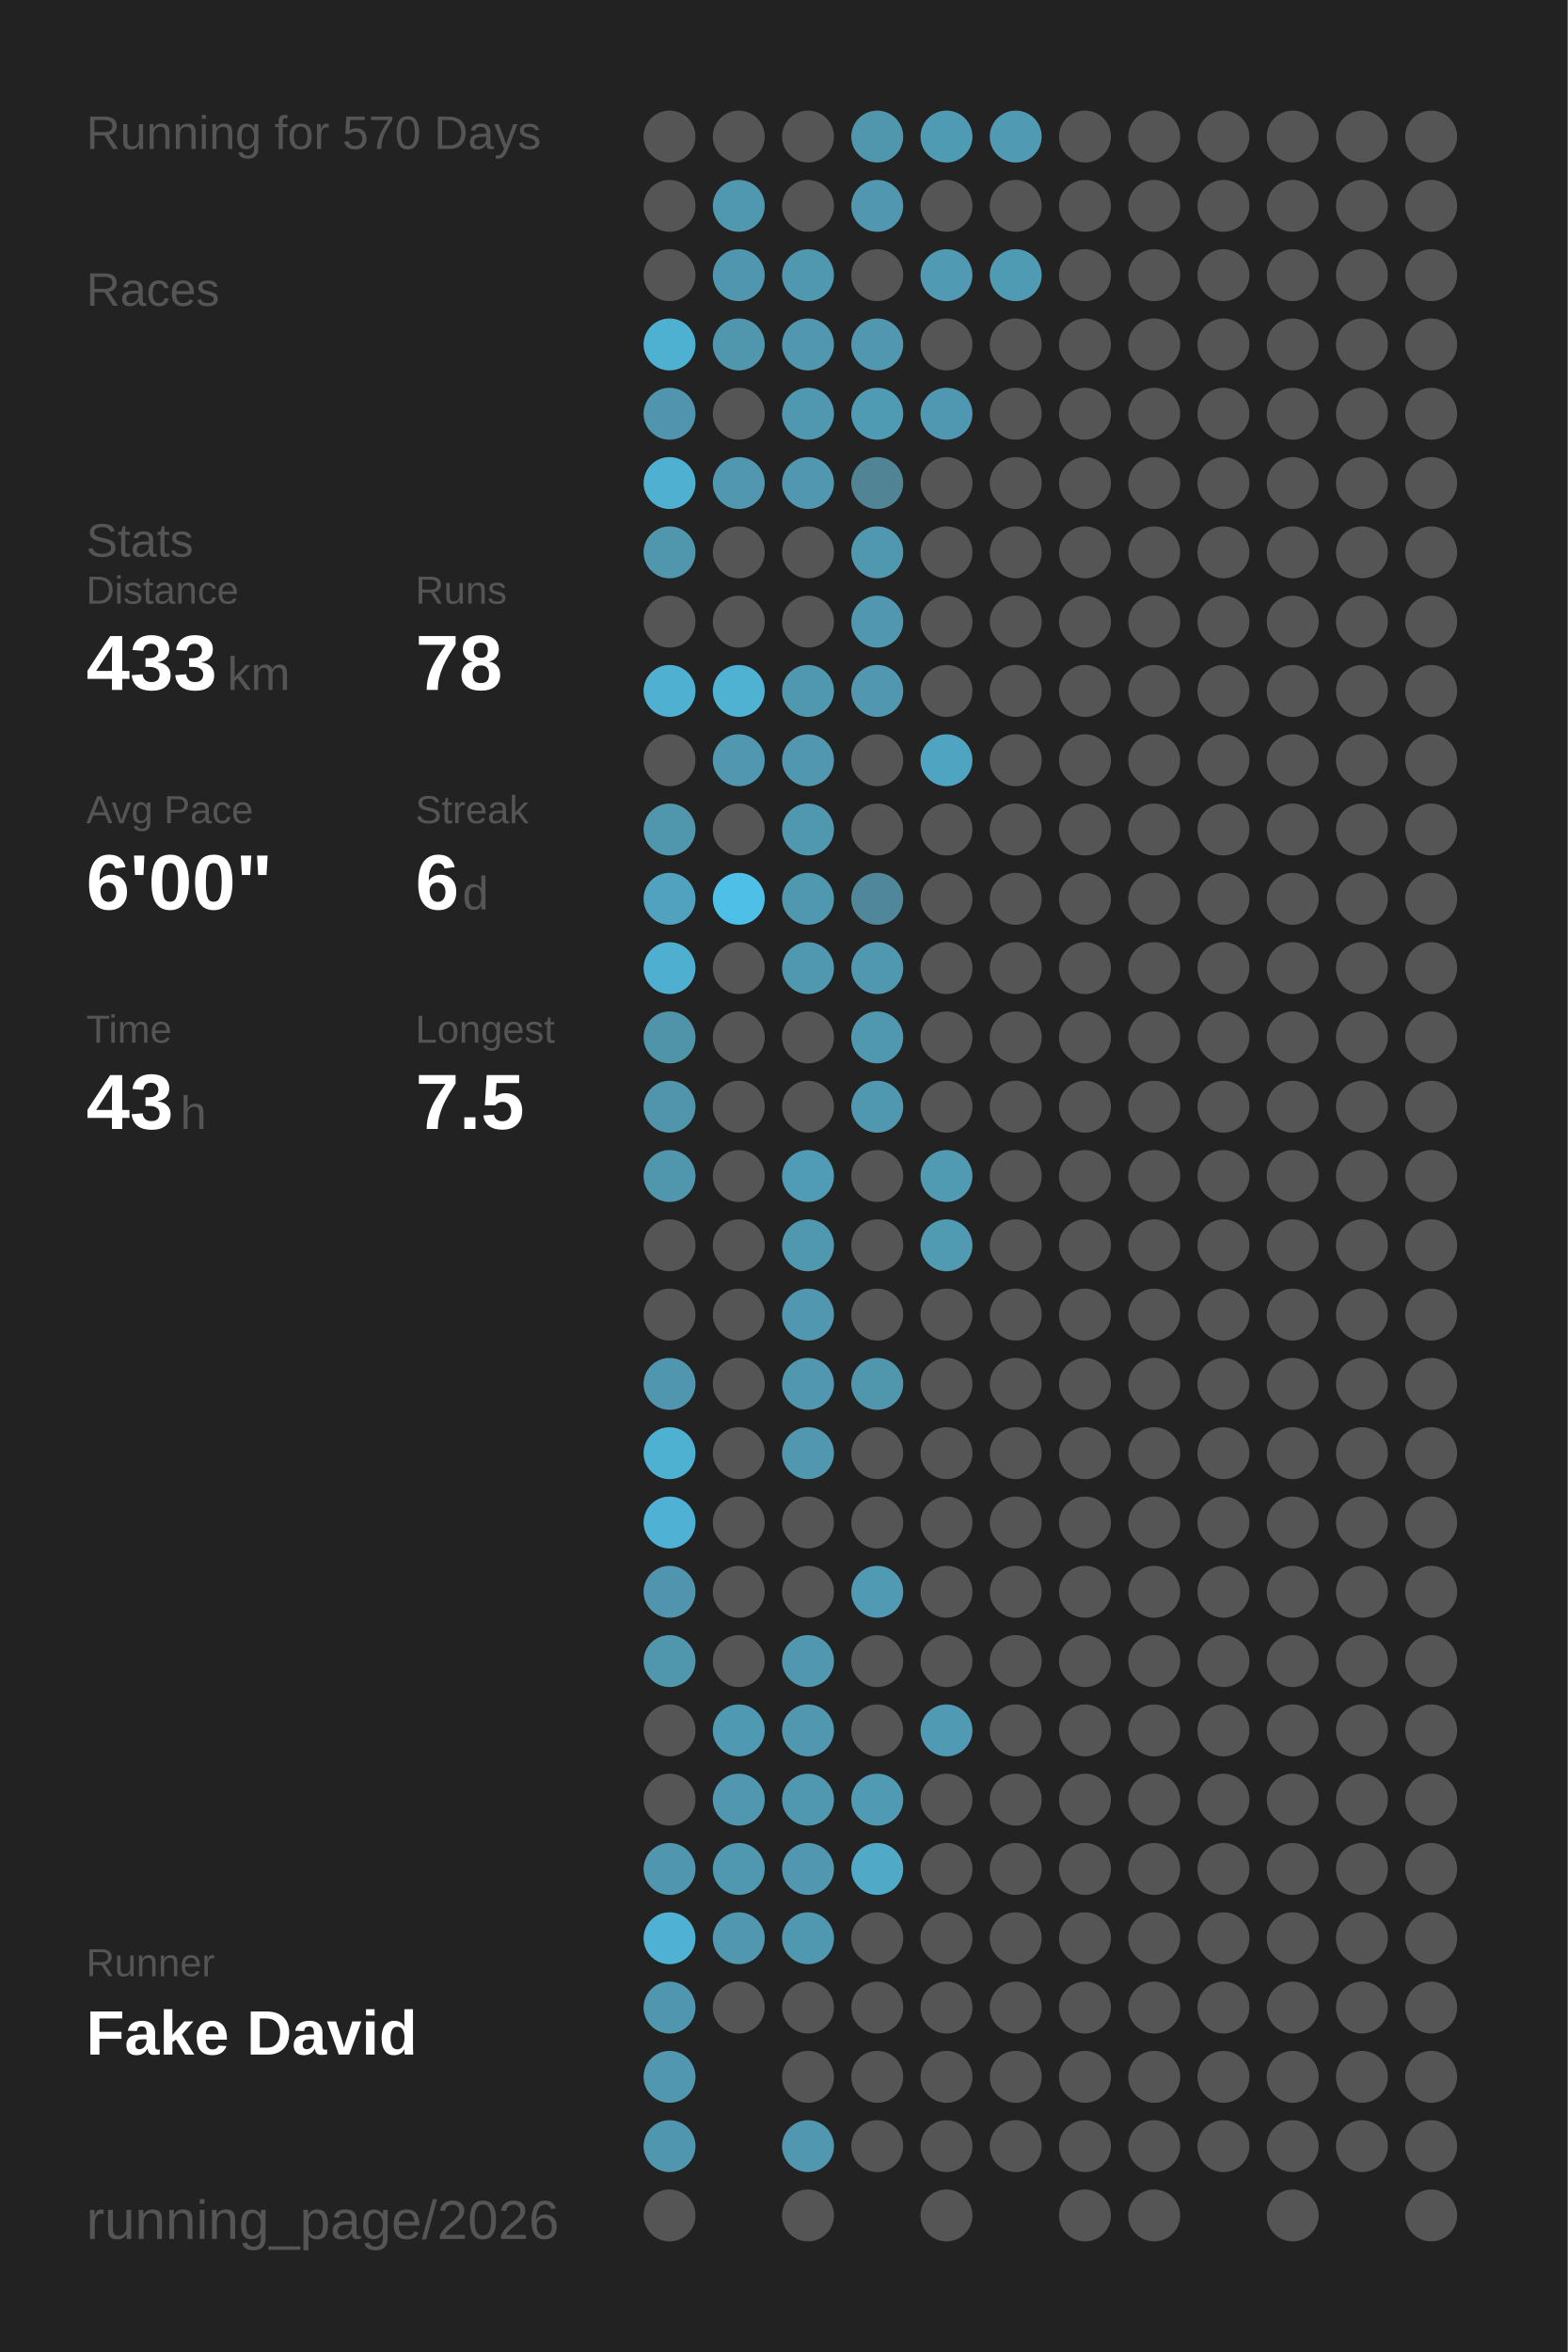
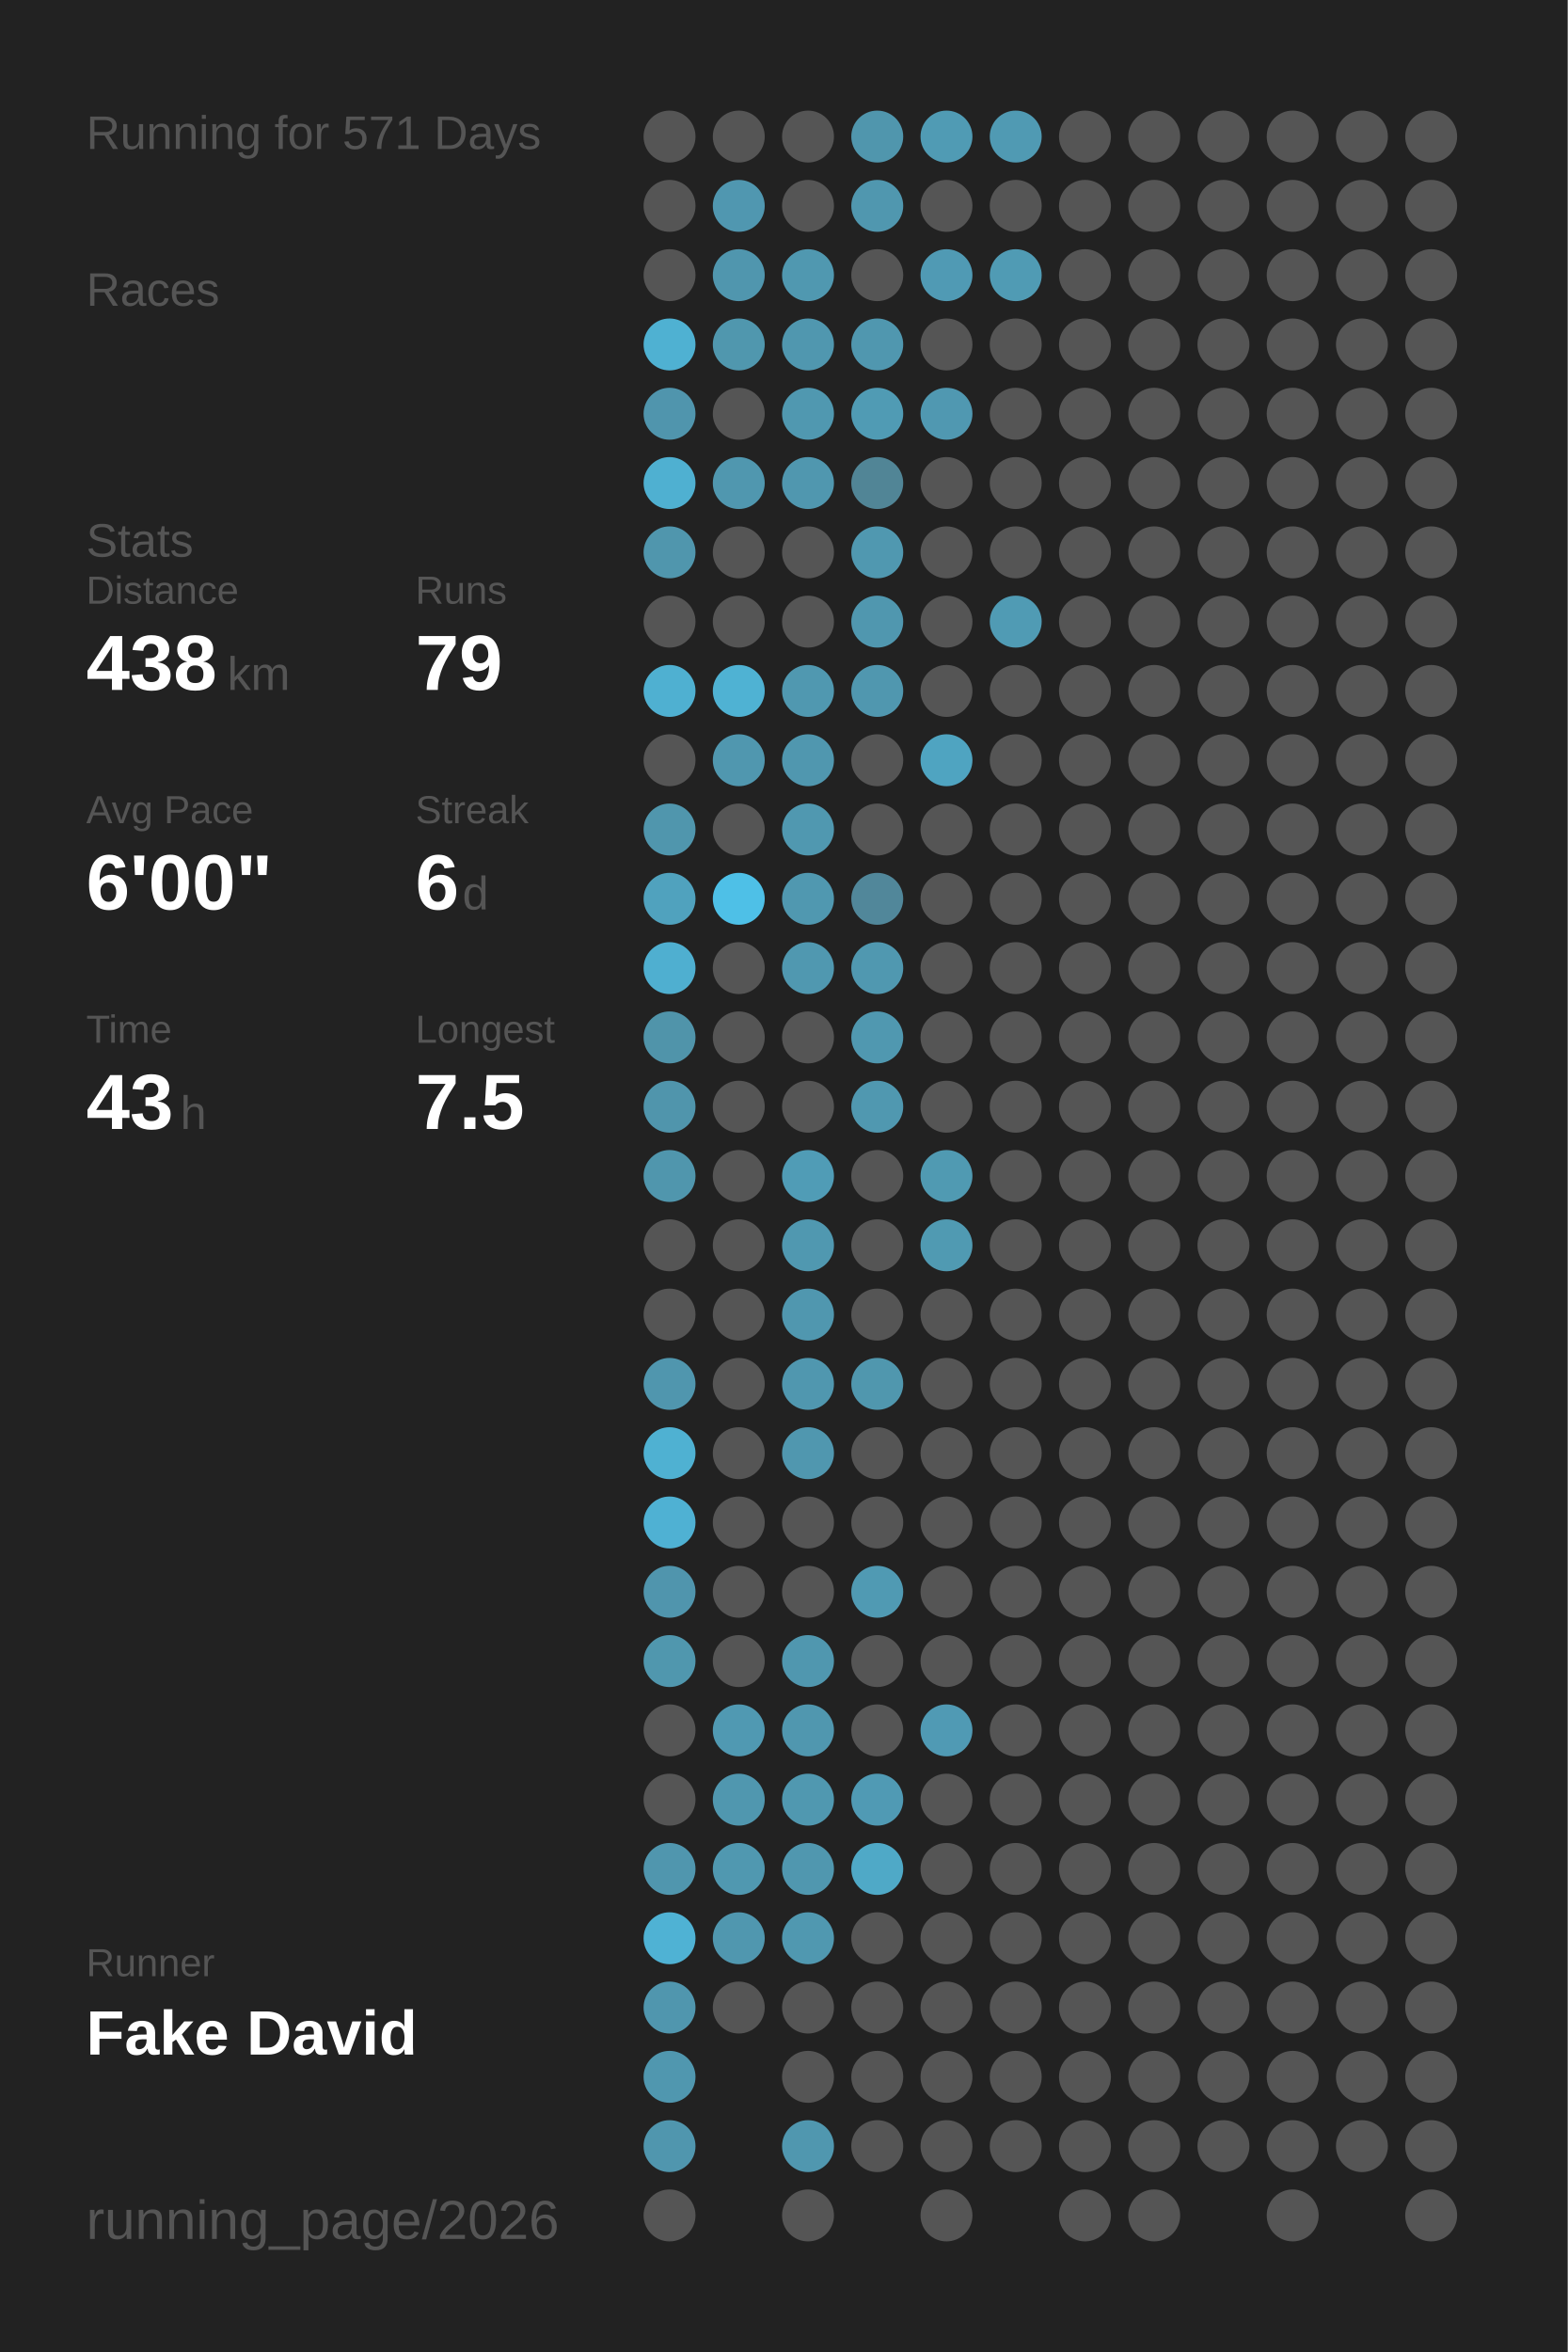
<svg xmlns="http://www.w3.org/2000/svg" baseProfile="full" height="300mm" version="1.1" viewBox="0,0,200,300" width="200mm">
  <defs />
  <rect fill="#222222" height="300" width="200" x="0" y="0" />
-   <text fill="#555555" style="font-size:6px; font-family:Arial;" x="11" y="19">Running for 570 Days</text>
+   <text fill="#555555" style="font-size:6px; font-family:Arial;" x="11" y="19">Running for 571 Days</text>
  <text fill="#555555" style="font-size:6px; font-family:Arial;" x="11" y="39">Races</text>
  <text fill="#555555" style="font-size:6px; font-family:Arial;" x="11" y="71">Stats</text>
  <text fill="#555555" style="font-size:5px; font-family:Arial;" x="11" y="77">Distance</text>
-   <text fill="#FFFFFF" style="font-size:10px; font-family:Arial; font-weight:bold;" x="11" y="88">433</text>
+   <text fill="#FFFFFF" style="font-size:10px; font-family:Arial; font-weight:bold;" x="11" y="88">438</text>
  <text fill="#555555" style="font-size:6px; font-family:Arial;" x="29" y="88">km</text>
  <text fill="#555555" style="font-size:5px; font-family:Arial;" x="53" y="77">Runs</text>
-   <text fill="#FFFFFF" style="font-size:10px; font-family:Arial; font-weight:bold;" x="53" y="88">78</text>
+   <text fill="#FFFFFF" style="font-size:10px; font-family:Arial; font-weight:bold;" x="53" y="88">79</text>
  <text fill="#555555" style="font-size:5px; font-family:Arial;" x="11" y="105">Avg Pace</text>
  <text fill="#FFFFFF" style="font-size:10px; font-family:Arial; font-weight:bold;" x="11" y="116">6'00"</text>
  <text fill="#555555" style="font-size:5px; font-family:Arial;" x="53" y="105">Streak</text>
  <text fill="#FFFFFF" style="font-size:10px; font-family:Arial; font-weight:bold;" x="53" y="116">6</text>
  <text fill="#555555" style="font-size:6px; font-family:Arial;" x="59" y="116">d</text>
  <text fill="#555555" style="font-size:5px; font-family:Arial;" x="11" y="133">Time</text>
  <text fill="#FFFFFF" style="font-size:10px; font-family:Arial; font-weight:bold;" x="11" y="144">43</text>
  <text fill="#555555" style="font-size:6px; font-family:Arial;" x="23" y="144">h</text>
  <text fill="#555555" style="font-size:5px; font-family:Arial;" x="53" y="133">Longest</text>
  <text fill="#FFFFFF" style="font-size:10px; font-family:Arial; font-weight:bold;" x="53" y="144">7.5</text>
  <text fill="#555555" style="font-size:5px; font-family:Arial;" x="11" y="252.065">Runner</text>
  <text fill="#FFFFFF" style="font-size:8px; font-family:Arial; font-weight:bold;" x="11" y="262.065">Fake David</text>
  <text fill="#555555" style="font-size:7px; font-family:Arial;" x="11" y="285.581">running_page/2026</text>
  <circle cx="85.417" cy="17.419" fill="#555555" r="3.312" />
  <circle cx="85.417" cy="26.258" fill="#555555" r="3.312" />
  <circle cx="85.417" cy="35.097" fill="#555555" r="3.312" />
  <circle cx="85.417" cy="43.935" fill="#4fb1d2" r="3.312" />
  <circle cx="85.417" cy="52.774" fill="#5095ad" r="3.312" />
  <circle cx="85.417" cy="61.613" fill="#4fb0d1" r="3.312" />
  <circle cx="85.417" cy="70.452" fill="#5096ad" r="3.312" />
  <circle cx="85.417" cy="79.29" fill="#555555" r="3.312" />
  <circle cx="85.417" cy="88.129" fill="#4fb0d1" r="3.312" />
  <circle cx="85.417" cy="96.968" fill="#555555" r="3.312" />
  <circle cx="85.417" cy="105.806" fill="#5096ad" r="3.312" />
  <circle cx="85.417" cy="114.645" fill="#50a2be" r="3.312" />
  <circle cx="85.417" cy="123.484" fill="#4fafd0" r="3.312" />
  <circle cx="85.417" cy="132.323" fill="#5094aa" r="3.312" />
  <circle cx="85.417" cy="141.161" fill="#5095ac" r="3.312" />
  <circle cx="85.417" cy="150" fill="#5096ad" r="3.312" />
  <circle cx="85.417" cy="158.839" fill="#555555" r="3.312" />
  <circle cx="85.417" cy="167.677" fill="#555555" r="3.312" />
  <circle cx="85.417" cy="176.516" fill="#5096ae" r="3.312" />
  <circle cx="85.417" cy="185.355" fill="#4fb1d2" r="3.312" />
  <circle cx="85.417" cy="194.194" fill="#4fb1d3" r="3.312" />
  <circle cx="85.417" cy="203.032" fill="#5095ad" r="3.312" />
  <circle cx="85.417" cy="211.871" fill="#5097ae" r="3.312" />
  <circle cx="85.417" cy="220.71" fill="#555555" r="3.312" />
  <circle cx="85.417" cy="229.548" fill="#555555" r="3.312" />
  <circle cx="85.417" cy="238.387" fill="#5096ae" r="3.312" />
  <circle cx="85.417" cy="247.226" fill="#4fb2d4" r="3.312" />
  <circle cx="85.417" cy="256.065" fill="#5096ae" r="3.312" />
  <circle cx="85.417" cy="264.903" fill="#5097af" r="3.312" />
  <circle cx="85.417" cy="273.742" fill="#5096ae" r="3.312" />
  <circle cx="85.417" cy="282.581" fill="#555555" r="3.312" />
  <circle cx="94.25" cy="17.419" fill="#555555" r="3.312" />
  <circle cx="94.25" cy="26.258" fill="#5097b0" r="3.312" />
  <circle cx="94.25" cy="35.097" fill="#5096ae" r="3.312" />
  <circle cx="94.25" cy="43.935" fill="#5097ae" r="3.312" />
  <circle cx="94.25" cy="52.774" fill="#555555" r="3.312" />
  <circle cx="94.25" cy="61.613" fill="#5097af" r="3.312" />
  <circle cx="94.25" cy="70.452" fill="#555555" r="3.312" />
  <circle cx="94.25" cy="79.29" fill="#555555" r="3.312" />
  <circle cx="94.25" cy="88.129" fill="#4fb2d3" r="3.312" />
  <circle cx="94.25" cy="96.968" fill="#5097af" r="3.312" />
  <circle cx="94.25" cy="105.806" fill="#555555" r="3.312" />
  <circle cx="94.25" cy="114.645" fill="#4ec0e7" r="3.312" />
  <circle cx="94.25" cy="123.484" fill="#555555" r="3.312" />
  <circle cx="94.25" cy="132.323" fill="#555555" r="3.312" />
  <circle cx="94.25" cy="141.161" fill="#555555" r="3.312" />
  <circle cx="94.25" cy="150" fill="#555555" r="3.312" />
  <circle cx="94.25" cy="158.839" fill="#555555" r="3.312" />
  <circle cx="94.25" cy="167.677" fill="#555555" r="3.312" />
  <circle cx="94.25" cy="176.516" fill="#555555" r="3.312" />
  <circle cx="94.25" cy="185.355" fill="#555555" r="3.312" />
  <circle cx="94.25" cy="194.194" fill="#555555" r="3.312" />
  <circle cx="94.25" cy="203.032" fill="#555555" r="3.312" />
  <circle cx="94.25" cy="211.871" fill="#555555" r="3.312" />
  <circle cx="94.25" cy="220.71" fill="#5099b2" r="3.312" />
  <circle cx="94.25" cy="229.548" fill="#5097af" r="3.312" />
  <circle cx="94.25" cy="238.387" fill="#5098b0" r="3.312" />
  <circle cx="94.25" cy="247.226" fill="#5097af" r="3.312" />
  <circle cx="94.25" cy="256.065" fill="#555555" r="3.312" />
  <circle cx="103.083" cy="17.419" fill="#555555" r="3.312" />
  <circle cx="103.083" cy="26.258" fill="#555555" r="3.312" />
  <circle cx="103.083" cy="35.097" fill="#5098b0" r="3.312" />
  <circle cx="103.083" cy="43.935" fill="#5097af" r="3.312" />
  <circle cx="103.083" cy="52.774" fill="#5098b0" r="3.312" />
  <circle cx="103.083" cy="61.613" fill="#5097af" r="3.312" />
  <circle cx="103.083" cy="70.452" fill="#555555" r="3.312" />
  <circle cx="103.083" cy="79.29" fill="#555555" r="3.312" />
  <circle cx="103.083" cy="88.129" fill="#5098b0" r="3.312" />
  <circle cx="103.083" cy="96.968" fill="#5097af" r="3.312" />
  <circle cx="103.083" cy="105.806" fill="#5098b0" r="3.312" />
  <circle cx="103.083" cy="114.645" fill="#5098b0" r="3.312" />
  <circle cx="103.083" cy="123.484" fill="#5098b0" r="3.312" />
  <circle cx="103.083" cy="132.323" fill="#555555" r="3.312" />
  <circle cx="103.083" cy="141.161" fill="#555555" r="3.312" />
  <circle cx="103.083" cy="150" fill="#509cb6" r="3.312" />
  <circle cx="103.083" cy="158.839" fill="#5098b0" r="3.312" />
  <circle cx="103.083" cy="167.677" fill="#5097af" r="3.312" />
  <circle cx="103.083" cy="176.516" fill="#5097af" r="3.312" />
  <circle cx="103.083" cy="185.355" fill="#5097af" r="3.312" />
  <circle cx="103.083" cy="194.194" fill="#555555" r="3.312" />
  <circle cx="103.083" cy="203.032" fill="#555555" r="3.312" />
  <circle cx="103.083" cy="211.871" fill="#5097af" r="3.312" />
  <circle cx="103.083" cy="220.71" fill="#5097af" r="3.312" />
  <circle cx="103.083" cy="229.548" fill="#5098b0" r="3.312" />
  <circle cx="103.083" cy="238.387" fill="#5097af" r="3.312" />
  <circle cx="103.083" cy="247.226" fill="#5098b0" r="3.312" />
  <circle cx="103.083" cy="256.065" fill="#555555" r="3.312" />
  <circle cx="103.083" cy="264.903" fill="#555555" r="3.312" />
  <circle cx="103.083" cy="273.742" fill="#5097af" r="3.312" />
  <circle cx="103.083" cy="282.581" fill="#555555" r="3.312" />
  <circle cx="111.917" cy="17.419" fill="#5096ad" r="3.312" />
  <circle cx="111.917" cy="26.258" fill="#5097af" r="3.312" />
  <circle cx="111.917" cy="35.097" fill="#555555" r="3.312" />
  <circle cx="111.917" cy="43.935" fill="#5097af" r="3.312" />
  <circle cx="111.917" cy="52.774" fill="#509bb4" r="3.312" />
  <circle cx="111.917" cy="61.613" fill="#518596" r="3.312" />
  <circle cx="111.917" cy="70.452" fill="#5098b0" r="3.312" />
  <circle cx="111.917" cy="79.29" fill="#5097af" r="3.312" />
  <circle cx="111.917" cy="88.129" fill="#5097af" r="3.312" />
  <circle cx="111.917" cy="96.968" fill="#555555" r="3.312" />
  <circle cx="111.917" cy="105.806" fill="#555555" r="3.312" />
  <circle cx="111.917" cy="114.645" fill="#51879a" r="3.312" />
  <circle cx="111.917" cy="123.484" fill="#5098b0" r="3.312" />
  <circle cx="111.917" cy="132.323" fill="#5098b0" r="3.312" />
  <circle cx="111.917" cy="141.161" fill="#5098b0" r="3.312" />
  <circle cx="111.917" cy="150" fill="#555555" r="3.312" />
  <circle cx="111.917" cy="158.839" fill="#555555" r="3.312" />
  <circle cx="111.917" cy="167.677" fill="#555555" r="3.312" />
  <circle cx="111.917" cy="176.516" fill="#5097ae" r="3.312" />
  <circle cx="111.917" cy="185.355" fill="#555555" r="3.312" />
  <circle cx="111.917" cy="194.194" fill="#555555" r="3.312" />
  <circle cx="111.917" cy="203.032" fill="#509ab3" r="3.312" />
  <circle cx="111.917" cy="211.871" fill="#555555" r="3.312" />
  <circle cx="111.917" cy="220.71" fill="#555555" r="3.312" />
  <circle cx="111.917" cy="229.548" fill="#509ab4" r="3.312" />
  <circle cx="111.917" cy="238.387" fill="#4fa9c7" r="3.312" />
  <circle cx="111.917" cy="247.226" fill="#555555" r="3.312" />
  <circle cx="111.917" cy="256.065" fill="#555555" r="3.312" />
  <circle cx="111.917" cy="264.903" fill="#555555" r="3.312" />
  <circle cx="111.917" cy="273.742" fill="#555555" r="3.312" />
  <circle cx="120.75" cy="17.419" fill="#509bb4" r="3.312" />
  <circle cx="120.75" cy="26.258" fill="#555555" r="3.312" />
  <circle cx="120.75" cy="35.097" fill="#509ab4" r="3.312" />
  <circle cx="120.75" cy="43.935" fill="#555555" r="3.312" />
  <circle cx="120.75" cy="52.774" fill="#5098b1" r="3.312" />
  <circle cx="120.75" cy="61.613" fill="#555555" r="3.312" />
  <circle cx="120.75" cy="70.452" fill="#555555" r="3.312" />
  <circle cx="120.75" cy="79.29" fill="#555555" r="3.312" />
  <circle cx="120.75" cy="88.129" fill="#555555" r="3.312" />
  <circle cx="120.75" cy="96.968" fill="#4fa4c1" r="3.312" />
  <circle cx="120.75" cy="105.806" fill="#555555" r="3.312" />
  <circle cx="120.75" cy="114.645" fill="#555555" r="3.312" />
  <circle cx="120.75" cy="123.484" fill="#555555" r="3.312" />
  <circle cx="120.75" cy="132.323" fill="#555555" r="3.312" />
  <circle cx="120.75" cy="141.161" fill="#555555" r="3.312" />
  <circle cx="120.75" cy="150" fill="#509ab2" r="3.312" />
  <circle cx="120.75" cy="158.839" fill="#509ab2" r="3.312" />
  <circle cx="120.75" cy="167.677" fill="#555555" r="3.312" />
  <circle cx="120.75" cy="176.516" fill="#555555" r="3.312" />
  <circle cx="120.75" cy="185.355" fill="#555555" r="3.312" />
  <circle cx="120.75" cy="194.194" fill="#555555" r="3.312" />
  <circle cx="120.75" cy="203.032" fill="#555555" r="3.312" />
  <circle cx="120.75" cy="211.871" fill="#555555" r="3.312" />
  <circle cx="120.75" cy="220.71" fill="#509ab4" r="3.312" />
  <circle cx="120.75" cy="229.548" fill="#555555" r="3.312" />
  <circle cx="120.75" cy="238.387" fill="#555555" r="3.312" />
  <circle cx="120.75" cy="247.226" fill="#555555" r="3.312" />
  <circle cx="120.75" cy="256.065" fill="#555555" r="3.312" />
  <circle cx="120.75" cy="264.903" fill="#555555" r="3.312" />
  <circle cx="120.75" cy="273.742" fill="#555555" r="3.312" />
  <circle cx="120.75" cy="282.581" fill="#555555" r="3.312" />
  <circle cx="129.583" cy="17.419" fill="#509ab3" r="3.312" />
  <circle cx="129.583" cy="26.258" fill="#555555" r="3.312" />
  <circle cx="129.583" cy="35.097" fill="#509bb4" r="3.312" />
  <circle cx="129.583" cy="43.935" fill="#555555" r="3.312" />
  <circle cx="129.583" cy="52.774" fill="#555555" r="3.312" />
  <circle cx="129.583" cy="61.613" fill="#555555" r="3.312" />
  <circle cx="129.583" cy="70.452" fill="#555555" r="3.312" />
-   <circle cx="129.583" cy="79.29" fill="#555555" r="3.312" />
+   <circle cx="129.583" cy="79.29" fill="#509bb4" r="3.312" />
  <circle cx="129.583" cy="88.129" fill="#555555" r="3.312" />
  <circle cx="129.583" cy="96.968" fill="#555555" r="3.312" />
  <circle cx="129.583" cy="105.806" fill="#555555" r="3.312" />
  <circle cx="129.583" cy="114.645" fill="#555555" r="3.312" />
  <circle cx="129.583" cy="123.484" fill="#555555" r="3.312" />
  <circle cx="129.583" cy="132.323" fill="#555555" r="3.312" />
  <circle cx="129.583" cy="141.161" fill="#555555" r="3.312" />
  <circle cx="129.583" cy="150" fill="#555555" r="3.312" />
  <circle cx="129.583" cy="158.839" fill="#555555" r="3.312" />
  <circle cx="129.583" cy="167.677" fill="#555555" r="3.312" />
  <circle cx="129.583" cy="176.516" fill="#555555" r="3.312" />
  <circle cx="129.583" cy="185.355" fill="#555555" r="3.312" />
  <circle cx="129.583" cy="194.194" fill="#555555" r="3.312" />
  <circle cx="129.583" cy="203.032" fill="#555555" r="3.312" />
  <circle cx="129.583" cy="211.871" fill="#555555" r="3.312" />
  <circle cx="129.583" cy="220.71" fill="#555555" r="3.312" />
  <circle cx="129.583" cy="229.548" fill="#555555" r="3.312" />
  <circle cx="129.583" cy="238.387" fill="#555555" r="3.312" />
  <circle cx="129.583" cy="247.226" fill="#555555" r="3.312" />
  <circle cx="129.583" cy="256.065" fill="#555555" r="3.312" />
  <circle cx="129.583" cy="264.903" fill="#555555" r="3.312" />
  <circle cx="129.583" cy="273.742" fill="#555555" r="3.312" />
  <circle cx="138.417" cy="17.419" fill="#555555" r="3.312" />
  <circle cx="138.417" cy="26.258" fill="#555555" r="3.312" />
  <circle cx="138.417" cy="35.097" fill="#555555" r="3.312" />
  <circle cx="138.417" cy="43.935" fill="#555555" r="3.312" />
  <circle cx="138.417" cy="52.774" fill="#555555" r="3.312" />
  <circle cx="138.417" cy="61.613" fill="#555555" r="3.312" />
  <circle cx="138.417" cy="70.452" fill="#555555" r="3.312" />
  <circle cx="138.417" cy="79.29" fill="#555555" r="3.312" />
  <circle cx="138.417" cy="88.129" fill="#555555" r="3.312" />
  <circle cx="138.417" cy="96.968" fill="#555555" r="3.312" />
  <circle cx="138.417" cy="105.806" fill="#555555" r="3.312" />
  <circle cx="138.417" cy="114.645" fill="#555555" r="3.312" />
  <circle cx="138.417" cy="123.484" fill="#555555" r="3.312" />
  <circle cx="138.417" cy="132.323" fill="#555555" r="3.312" />
  <circle cx="138.417" cy="141.161" fill="#555555" r="3.312" />
  <circle cx="138.417" cy="150" fill="#555555" r="3.312" />
  <circle cx="138.417" cy="158.839" fill="#555555" r="3.312" />
  <circle cx="138.417" cy="167.677" fill="#555555" r="3.312" />
  <circle cx="138.417" cy="176.516" fill="#555555" r="3.312" />
  <circle cx="138.417" cy="185.355" fill="#555555" r="3.312" />
  <circle cx="138.417" cy="194.194" fill="#555555" r="3.312" />
  <circle cx="138.417" cy="203.032" fill="#555555" r="3.312" />
  <circle cx="138.417" cy="211.871" fill="#555555" r="3.312" />
  <circle cx="138.417" cy="220.71" fill="#555555" r="3.312" />
  <circle cx="138.417" cy="229.548" fill="#555555" r="3.312" />
  <circle cx="138.417" cy="238.387" fill="#555555" r="3.312" />
  <circle cx="138.417" cy="247.226" fill="#555555" r="3.312" />
  <circle cx="138.417" cy="256.065" fill="#555555" r="3.312" />
  <circle cx="138.417" cy="264.903" fill="#555555" r="3.312" />
  <circle cx="138.417" cy="273.742" fill="#555555" r="3.312" />
  <circle cx="138.417" cy="282.581" fill="#555555" r="3.312" />
  <circle cx="147.25" cy="17.419" fill="#555555" r="3.312" />
  <circle cx="147.25" cy="26.258" fill="#555555" r="3.312" />
  <circle cx="147.25" cy="35.097" fill="#555555" r="3.312" />
  <circle cx="147.25" cy="43.935" fill="#555555" r="3.312" />
  <circle cx="147.25" cy="52.774" fill="#555555" r="3.312" />
  <circle cx="147.25" cy="61.613" fill="#555555" r="3.312" />
  <circle cx="147.25" cy="70.452" fill="#555555" r="3.312" />
  <circle cx="147.25" cy="79.29" fill="#555555" r="3.312" />
  <circle cx="147.25" cy="88.129" fill="#555555" r="3.312" />
  <circle cx="147.25" cy="96.968" fill="#555555" r="3.312" />
  <circle cx="147.25" cy="105.806" fill="#555555" r="3.312" />
  <circle cx="147.25" cy="114.645" fill="#555555" r="3.312" />
  <circle cx="147.25" cy="123.484" fill="#555555" r="3.312" />
  <circle cx="147.25" cy="132.323" fill="#555555" r="3.312" />
  <circle cx="147.25" cy="141.161" fill="#555555" r="3.312" />
  <circle cx="147.25" cy="150" fill="#555555" r="3.312" />
  <circle cx="147.25" cy="158.839" fill="#555555" r="3.312" />
  <circle cx="147.25" cy="167.677" fill="#555555" r="3.312" />
  <circle cx="147.25" cy="176.516" fill="#555555" r="3.312" />
  <circle cx="147.25" cy="185.355" fill="#555555" r="3.312" />
  <circle cx="147.25" cy="194.194" fill="#555555" r="3.312" />
  <circle cx="147.25" cy="203.032" fill="#555555" r="3.312" />
  <circle cx="147.25" cy="211.871" fill="#555555" r="3.312" />
  <circle cx="147.25" cy="220.71" fill="#555555" r="3.312" />
  <circle cx="147.25" cy="229.548" fill="#555555" r="3.312" />
  <circle cx="147.25" cy="238.387" fill="#555555" r="3.312" />
  <circle cx="147.25" cy="247.226" fill="#555555" r="3.312" />
  <circle cx="147.25" cy="256.065" fill="#555555" r="3.312" />
  <circle cx="147.25" cy="264.903" fill="#555555" r="3.312" />
  <circle cx="147.25" cy="273.742" fill="#555555" r="3.312" />
  <circle cx="147.25" cy="282.581" fill="#555555" r="3.312" />
  <circle cx="156.083" cy="17.419" fill="#555555" r="3.312" />
  <circle cx="156.083" cy="26.258" fill="#555555" r="3.312" />
  <circle cx="156.083" cy="35.097" fill="#555555" r="3.312" />
  <circle cx="156.083" cy="43.935" fill="#555555" r="3.312" />
  <circle cx="156.083" cy="52.774" fill="#555555" r="3.312" />
  <circle cx="156.083" cy="61.613" fill="#555555" r="3.312" />
  <circle cx="156.083" cy="70.452" fill="#555555" r="3.312" />
  <circle cx="156.083" cy="79.29" fill="#555555" r="3.312" />
  <circle cx="156.083" cy="88.129" fill="#555555" r="3.312" />
  <circle cx="156.083" cy="96.968" fill="#555555" r="3.312" />
  <circle cx="156.083" cy="105.806" fill="#555555" r="3.312" />
  <circle cx="156.083" cy="114.645" fill="#555555" r="3.312" />
  <circle cx="156.083" cy="123.484" fill="#555555" r="3.312" />
  <circle cx="156.083" cy="132.323" fill="#555555" r="3.312" />
  <circle cx="156.083" cy="141.161" fill="#555555" r="3.312" />
  <circle cx="156.083" cy="150" fill="#555555" r="3.312" />
  <circle cx="156.083" cy="158.839" fill="#555555" r="3.312" />
  <circle cx="156.083" cy="167.677" fill="#555555" r="3.312" />
  <circle cx="156.083" cy="176.516" fill="#555555" r="3.312" />
  <circle cx="156.083" cy="185.355" fill="#555555" r="3.312" />
  <circle cx="156.083" cy="194.194" fill="#555555" r="3.312" />
  <circle cx="156.083" cy="203.032" fill="#555555" r="3.312" />
  <circle cx="156.083" cy="211.871" fill="#555555" r="3.312" />
  <circle cx="156.083" cy="220.71" fill="#555555" r="3.312" />
  <circle cx="156.083" cy="229.548" fill="#555555" r="3.312" />
  <circle cx="156.083" cy="238.387" fill="#555555" r="3.312" />
  <circle cx="156.083" cy="247.226" fill="#555555" r="3.312" />
  <circle cx="156.083" cy="256.065" fill="#555555" r="3.312" />
  <circle cx="156.083" cy="264.903" fill="#555555" r="3.312" />
  <circle cx="156.083" cy="273.742" fill="#555555" r="3.312" />
  <circle cx="164.917" cy="17.419" fill="#555555" r="3.312" />
  <circle cx="164.917" cy="26.258" fill="#555555" r="3.312" />
  <circle cx="164.917" cy="35.097" fill="#555555" r="3.312" />
  <circle cx="164.917" cy="43.935" fill="#555555" r="3.312" />
  <circle cx="164.917" cy="52.774" fill="#555555" r="3.312" />
  <circle cx="164.917" cy="61.613" fill="#555555" r="3.312" />
  <circle cx="164.917" cy="70.452" fill="#555555" r="3.312" />
  <circle cx="164.917" cy="79.29" fill="#555555" r="3.312" />
  <circle cx="164.917" cy="88.129" fill="#555555" r="3.312" />
  <circle cx="164.917" cy="96.968" fill="#555555" r="3.312" />
  <circle cx="164.917" cy="105.806" fill="#555555" r="3.312" />
  <circle cx="164.917" cy="114.645" fill="#555555" r="3.312" />
  <circle cx="164.917" cy="123.484" fill="#555555" r="3.312" />
  <circle cx="164.917" cy="132.323" fill="#555555" r="3.312" />
  <circle cx="164.917" cy="141.161" fill="#555555" r="3.312" />
  <circle cx="164.917" cy="150" fill="#555555" r="3.312" />
  <circle cx="164.917" cy="158.839" fill="#555555" r="3.312" />
  <circle cx="164.917" cy="167.677" fill="#555555" r="3.312" />
  <circle cx="164.917" cy="176.516" fill="#555555" r="3.312" />
  <circle cx="164.917" cy="185.355" fill="#555555" r="3.312" />
  <circle cx="164.917" cy="194.194" fill="#555555" r="3.312" />
  <circle cx="164.917" cy="203.032" fill="#555555" r="3.312" />
  <circle cx="164.917" cy="211.871" fill="#555555" r="3.312" />
  <circle cx="164.917" cy="220.71" fill="#555555" r="3.312" />
  <circle cx="164.917" cy="229.548" fill="#555555" r="3.312" />
  <circle cx="164.917" cy="238.387" fill="#555555" r="3.312" />
  <circle cx="164.917" cy="247.226" fill="#555555" r="3.312" />
  <circle cx="164.917" cy="256.065" fill="#555555" r="3.312" />
  <circle cx="164.917" cy="264.903" fill="#555555" r="3.312" />
  <circle cx="164.917" cy="273.742" fill="#555555" r="3.312" />
  <circle cx="164.917" cy="282.581" fill="#555555" r="3.312" />
  <circle cx="173.75" cy="17.419" fill="#555555" r="3.312" />
  <circle cx="173.75" cy="26.258" fill="#555555" r="3.312" />
  <circle cx="173.75" cy="35.097" fill="#555555" r="3.312" />
  <circle cx="173.75" cy="43.935" fill="#555555" r="3.312" />
  <circle cx="173.75" cy="52.774" fill="#555555" r="3.312" />
  <circle cx="173.75" cy="61.613" fill="#555555" r="3.312" />
  <circle cx="173.75" cy="70.452" fill="#555555" r="3.312" />
  <circle cx="173.75" cy="79.29" fill="#555555" r="3.312" />
  <circle cx="173.75" cy="88.129" fill="#555555" r="3.312" />
  <circle cx="173.75" cy="96.968" fill="#555555" r="3.312" />
  <circle cx="173.75" cy="105.806" fill="#555555" r="3.312" />
  <circle cx="173.75" cy="114.645" fill="#555555" r="3.312" />
  <circle cx="173.75" cy="123.484" fill="#555555" r="3.312" />
  <circle cx="173.75" cy="132.323" fill="#555555" r="3.312" />
  <circle cx="173.75" cy="141.161" fill="#555555" r="3.312" />
  <circle cx="173.75" cy="150" fill="#555555" r="3.312" />
  <circle cx="173.75" cy="158.839" fill="#555555" r="3.312" />
  <circle cx="173.75" cy="167.677" fill="#555555" r="3.312" />
  <circle cx="173.75" cy="176.516" fill="#555555" r="3.312" />
  <circle cx="173.75" cy="185.355" fill="#555555" r="3.312" />
  <circle cx="173.75" cy="194.194" fill="#555555" r="3.312" />
  <circle cx="173.75" cy="203.032" fill="#555555" r="3.312" />
  <circle cx="173.75" cy="211.871" fill="#555555" r="3.312" />
  <circle cx="173.75" cy="220.71" fill="#555555" r="3.312" />
  <circle cx="173.75" cy="229.548" fill="#555555" r="3.312" />
  <circle cx="173.75" cy="238.387" fill="#555555" r="3.312" />
  <circle cx="173.75" cy="247.226" fill="#555555" r="3.312" />
  <circle cx="173.75" cy="256.065" fill="#555555" r="3.312" />
  <circle cx="173.75" cy="264.903" fill="#555555" r="3.312" />
  <circle cx="173.75" cy="273.742" fill="#555555" r="3.312" />
  <circle cx="182.583" cy="17.419" fill="#555555" r="3.312" />
  <circle cx="182.583" cy="26.258" fill="#555555" r="3.312" />
  <circle cx="182.583" cy="35.097" fill="#555555" r="3.312" />
  <circle cx="182.583" cy="43.935" fill="#555555" r="3.312" />
  <circle cx="182.583" cy="52.774" fill="#555555" r="3.312" />
  <circle cx="182.583" cy="61.613" fill="#555555" r="3.312" />
  <circle cx="182.583" cy="70.452" fill="#555555" r="3.312" />
  <circle cx="182.583" cy="79.29" fill="#555555" r="3.312" />
  <circle cx="182.583" cy="88.129" fill="#555555" r="3.312" />
  <circle cx="182.583" cy="96.968" fill="#555555" r="3.312" />
  <circle cx="182.583" cy="105.806" fill="#555555" r="3.312" />
  <circle cx="182.583" cy="114.645" fill="#555555" r="3.312" />
  <circle cx="182.583" cy="123.484" fill="#555555" r="3.312" />
  <circle cx="182.583" cy="132.323" fill="#555555" r="3.312" />
  <circle cx="182.583" cy="141.161" fill="#555555" r="3.312" />
  <circle cx="182.583" cy="150" fill="#555555" r="3.312" />
  <circle cx="182.583" cy="158.839" fill="#555555" r="3.312" />
  <circle cx="182.583" cy="167.677" fill="#555555" r="3.312" />
  <circle cx="182.583" cy="176.516" fill="#555555" r="3.312" />
  <circle cx="182.583" cy="185.355" fill="#555555" r="3.312" />
  <circle cx="182.583" cy="194.194" fill="#555555" r="3.312" />
  <circle cx="182.583" cy="203.032" fill="#555555" r="3.312" />
  <circle cx="182.583" cy="211.871" fill="#555555" r="3.312" />
  <circle cx="182.583" cy="220.71" fill="#555555" r="3.312" />
  <circle cx="182.583" cy="229.548" fill="#555555" r="3.312" />
  <circle cx="182.583" cy="238.387" fill="#555555" r="3.312" />
  <circle cx="182.583" cy="247.226" fill="#555555" r="3.312" />
  <circle cx="182.583" cy="256.065" fill="#555555" r="3.312" />
  <circle cx="182.583" cy="264.903" fill="#555555" r="3.312" />
  <circle cx="182.583" cy="273.742" fill="#555555" r="3.312" />
  <circle cx="182.583" cy="282.581" fill="#555555" r="3.312" />
</svg>
